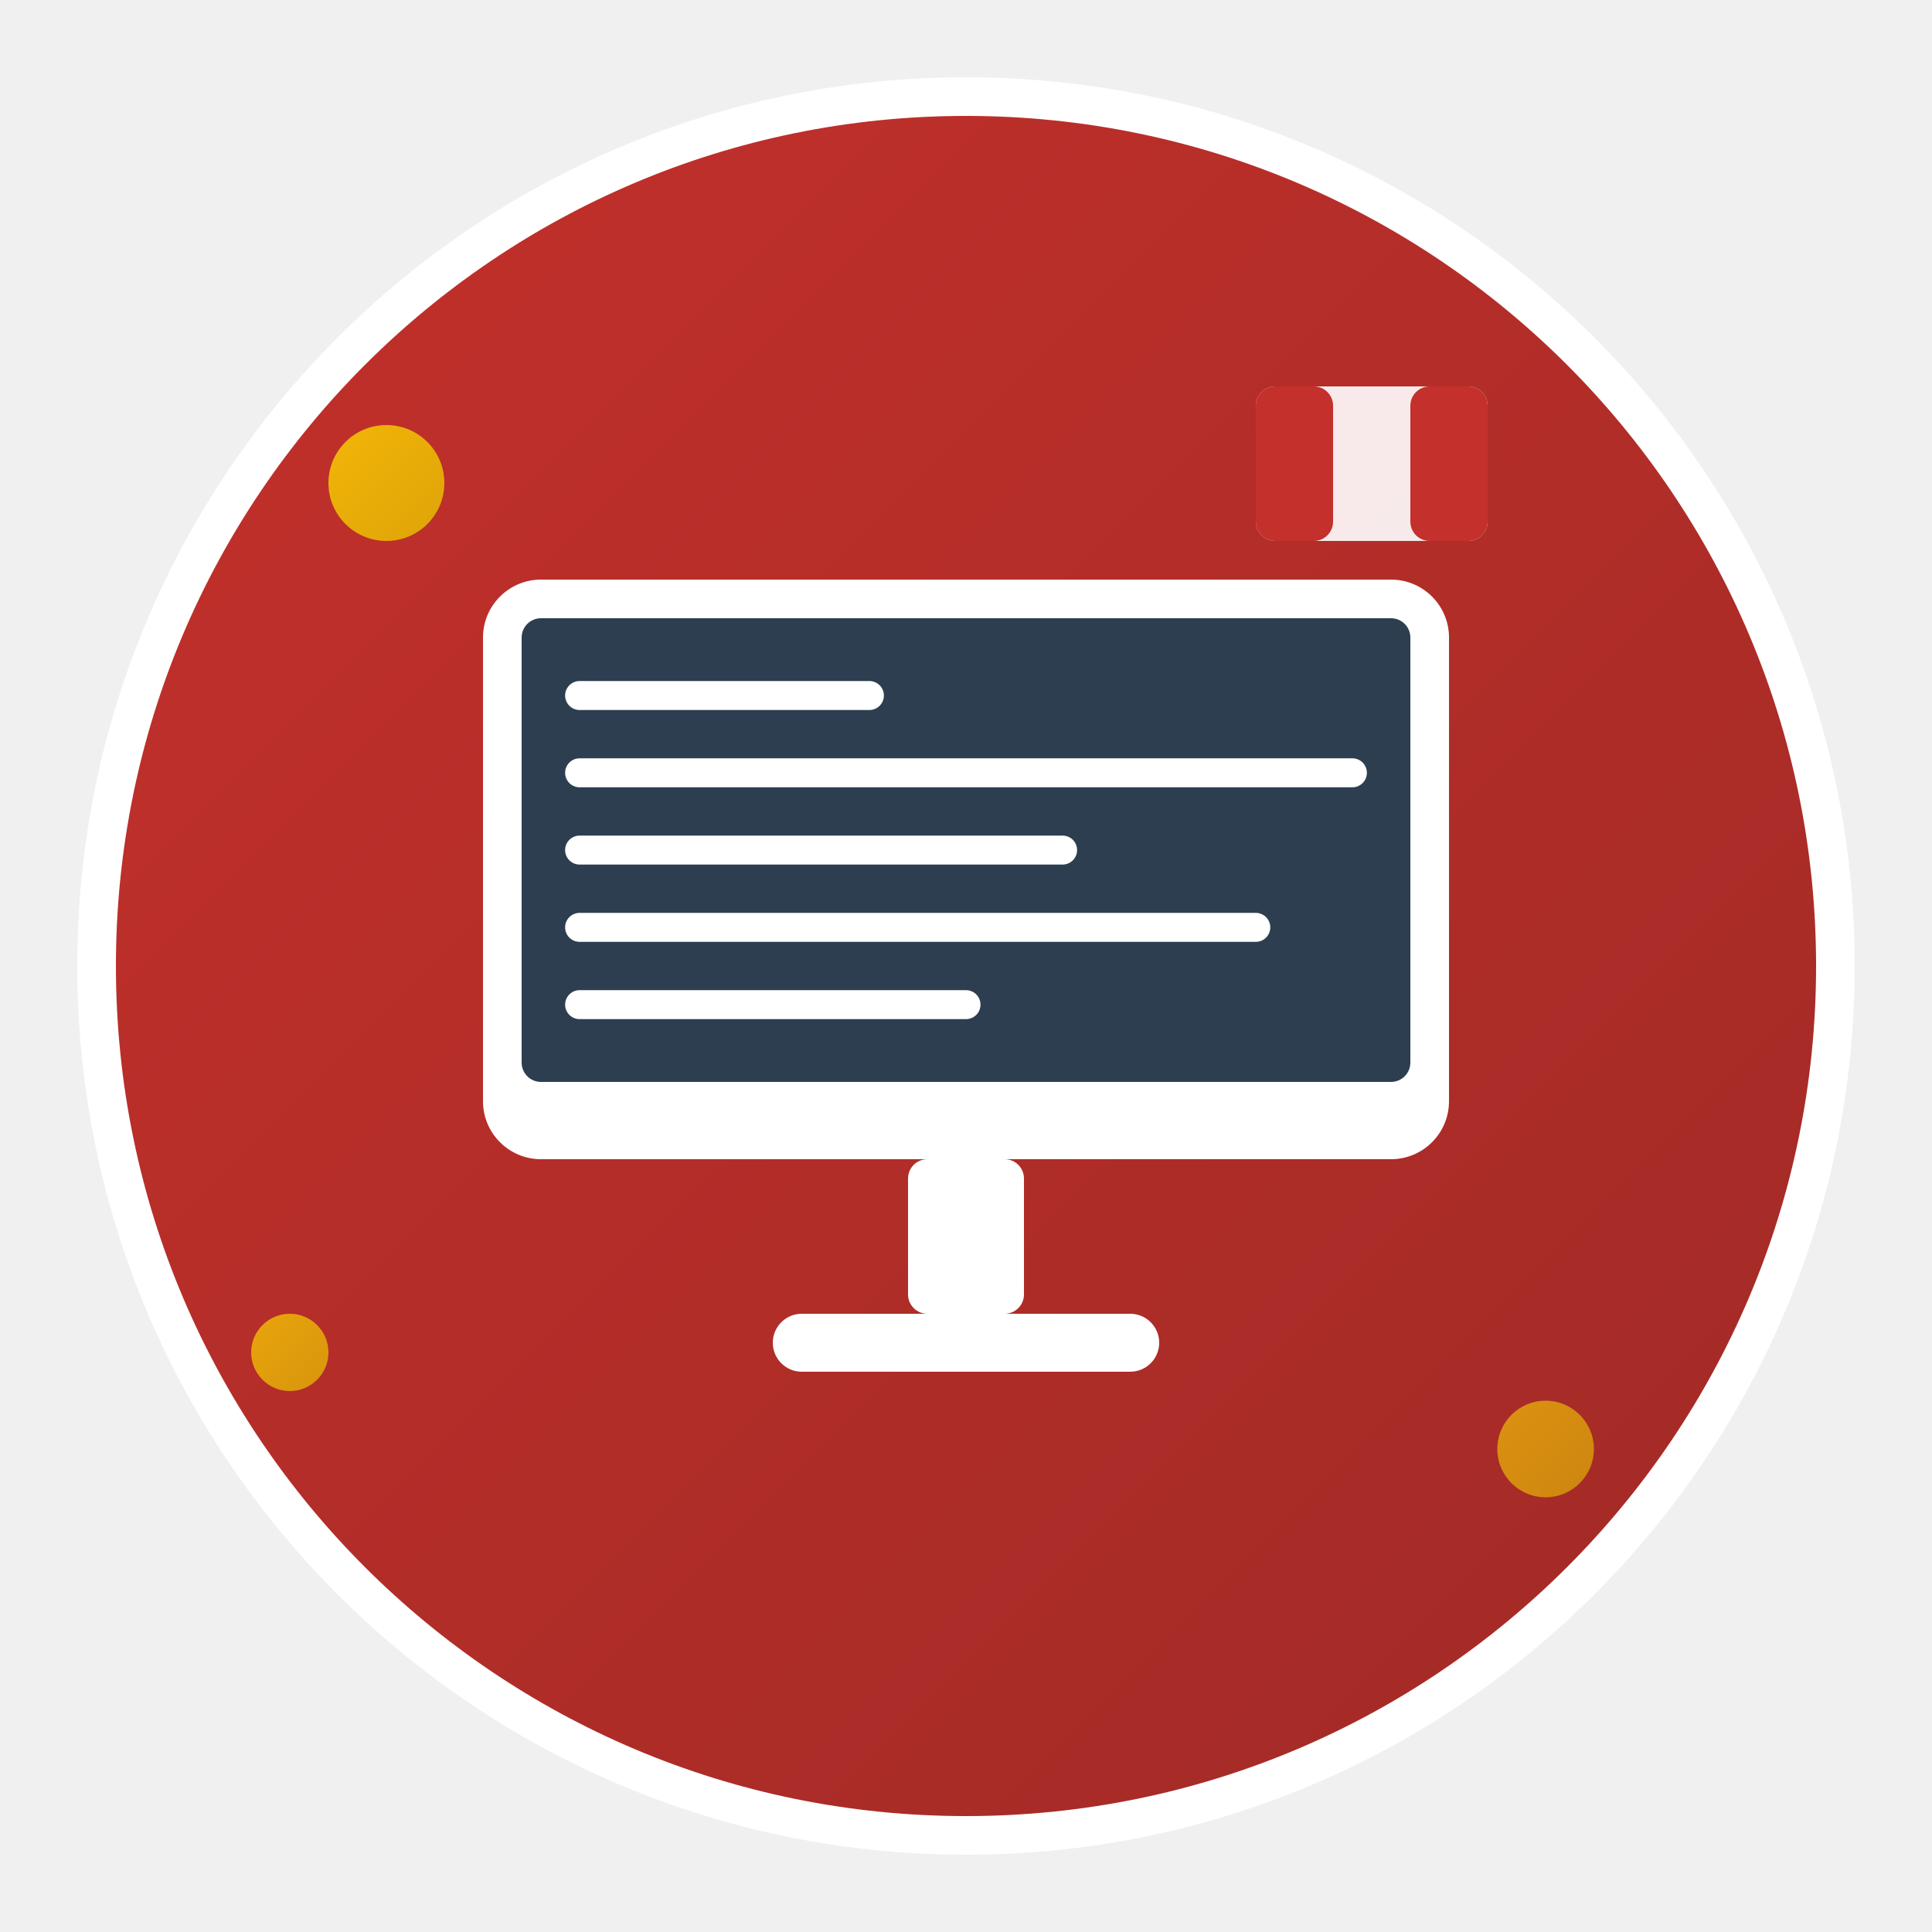
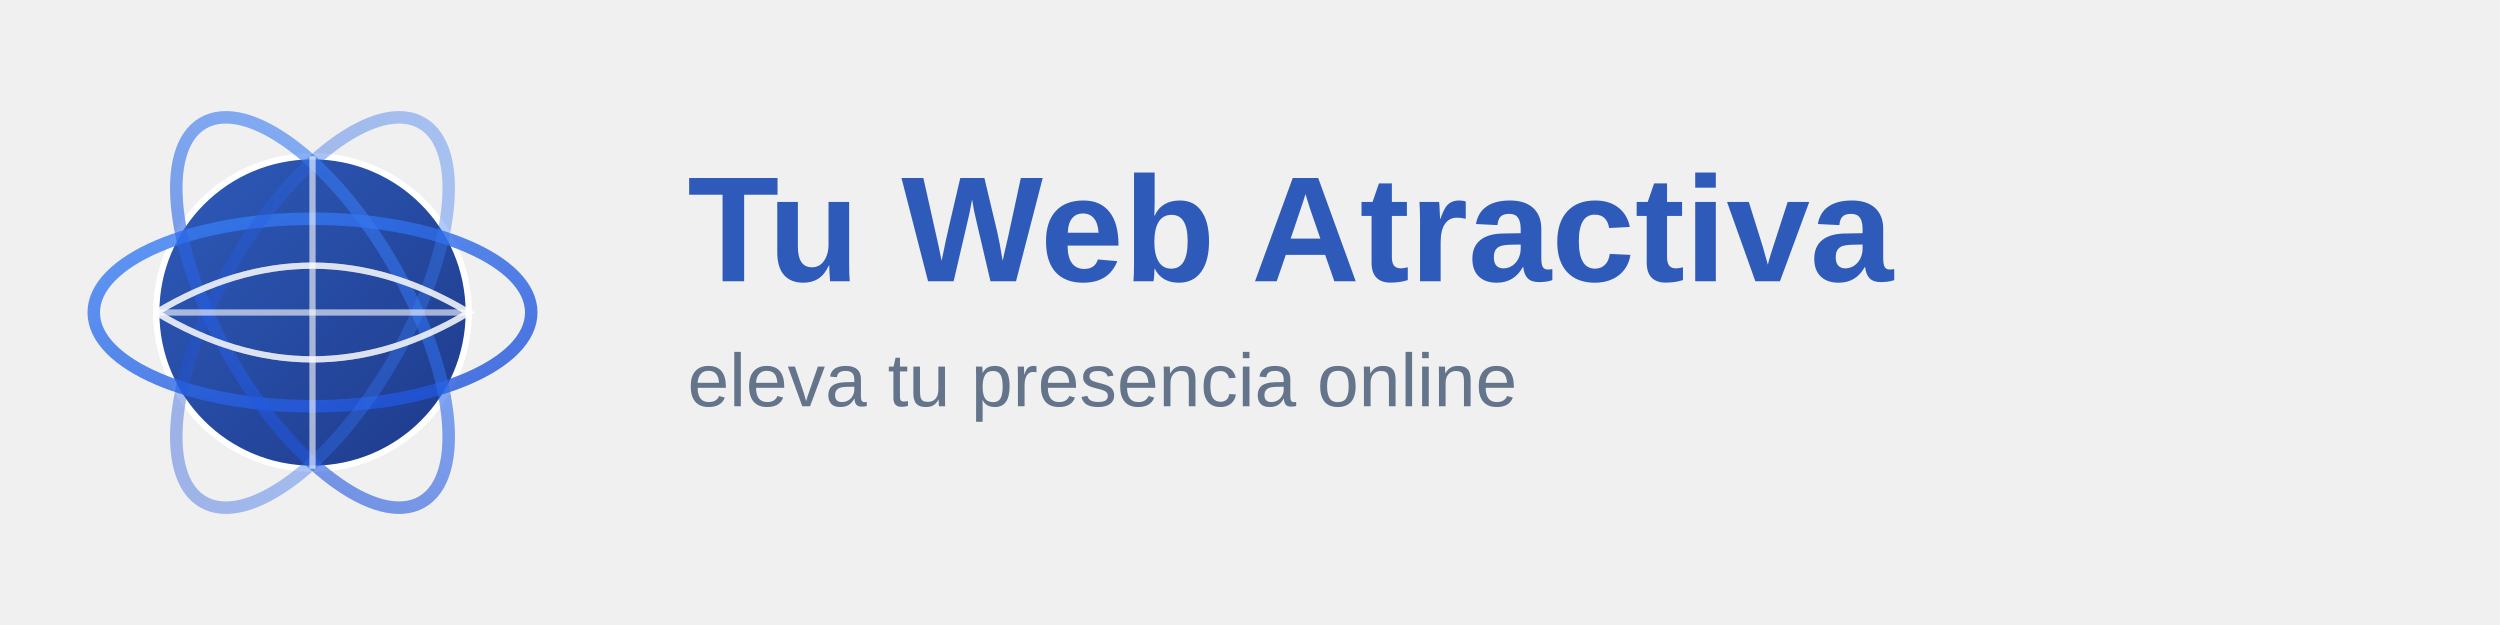
- <svg xmlns="http://www.w3.org/2000/svg" viewBox="0 0 100 100" width="100" height="100">
+ <svg xmlns="http://www.w3.org/2000/svg" viewBox="0 0 400 100" width="400" height="100">
  <defs>
-     <linearGradient id="logoGradient" x1="0%" y1="0%" x2="100%" y2="100%">
-       <stop offset="0%" style="stop-color:#C4302B;stop-opacity:1" />
-       <stop offset="100%" style="stop-color:#A02A26;stop-opacity:1" />
+     <linearGradient id="globeGradient" x1="0%" y1="0%" x2="100%" y2="100%">
+       <stop offset="0%" style="stop-color:#2E5BBA;stop-opacity:1" />
+       <stop offset="100%" style="stop-color:#1E3A8A;stop-opacity:1" />
    </linearGradient>
-     <linearGradient id="accentGradient" x1="0%" y1="0%" x2="100%" y2="100%">
-       <stop offset="0%" style="stop-color:#FFD700;stop-opacity:1" />
-       <stop offset="100%" style="stop-color:#E6C200;stop-opacity:1" />
+     <linearGradient id="ringGradient" x1="0%" y1="0%" x2="100%" y2="100%">
+       <stop offset="0%" style="stop-color:#3B82F6;stop-opacity:1" />
+       <stop offset="100%" style="stop-color:#1D4ED8;stop-opacity:1" />
    </linearGradient>
  </defs>
-   <circle cx="50" cy="50" r="45" fill="url(#logoGradient)" stroke="#fff" stroke-width="2" />
-   <rect x="25" y="30" width="50" height="30" rx="3" fill="#fff" stroke="none" />
-   <rect x="27" y="32" width="46" height="24" rx="1" fill="#2C3E50" />
-   <line x1="30" y1="36" x2="45" y2="36" stroke="#fff" stroke-width="1.5" stroke-linecap="round" />
-   <line x1="30" y1="40" x2="70" y2="40" stroke="#fff" stroke-width="1.5" stroke-linecap="round" />
-   <line x1="30" y1="44" x2="55" y2="44" stroke="#fff" stroke-width="1.5" stroke-linecap="round" />
-   <line x1="30" y1="48" x2="65" y2="48" stroke="#fff" stroke-width="1.5" stroke-linecap="round" />
-   <line x1="30" y1="52" x2="50" y2="52" stroke="#fff" stroke-width="1.5" stroke-linecap="round" />
-   <rect x="47" y="60" width="6" height="8" rx="1" fill="#fff" />
-   <rect x="40" y="68" width="20" height="3" rx="1.5" fill="#fff" />
-   <circle cx="20" cy="25" r="3" fill="url(#accentGradient)" opacity="0.8" />
-   <circle cx="80" cy="75" r="2.5" fill="url(#accentGradient)" opacity="0.6" />
-   <circle cx="15" cy="70" r="2" fill="url(#accentGradient)" opacity="0.7" />
-   <rect x="65" y="20" width="12" height="8" rx="1" fill="#fff" opacity="0.9" />
-   <rect x="65" y="20" width="4" height="8" rx="1" fill="#C4302B" />
-   <rect x="73" y="20" width="4" height="8" rx="1" fill="#C4302B" />
+   <circle cx="50" cy="50" r="25" fill="url(#globeGradient)" stroke="#fff" stroke-width="1" />
+   <ellipse cx="50" cy="50" rx="35" ry="15" fill="none" stroke="url(#ringGradient)" stroke-width="2" opacity="0.8" />
+   <ellipse cx="50" cy="50" rx="35" ry="15" fill="none" stroke="url(#ringGradient)" stroke-width="2" opacity="0.6" transform="rotate(60 50 50)" />
+   <ellipse cx="50" cy="50" rx="35" ry="15" fill="none" stroke="url(#ringGradient)" stroke-width="2" opacity="0.4" transform="rotate(120 50 50)" />
+   <path d="M 25 50 Q 50 35 75 50 Q 50 65 25 50" fill="none" stroke="#fff" stroke-width="1" opacity="0.6" />
+   <path d="M 25 50 Q 50 65 75 50 Q 50 35 25 50" fill="none" stroke="#fff" stroke-width="1" opacity="0.6" />
+   <line x1="50" y1="25" x2="50" y2="75" stroke="#fff" stroke-width="1" opacity="0.6" />
+   <line x1="25" y1="50" x2="75" y2="50" stroke="#fff" stroke-width="1" opacity="0.6" />
+   <text x="110" y="45" font-family="Montserrat, Arial, sans-serif" font-size="24" font-weight="700" fill="#2E5BBA">Tu Web Atractiva</text>
+   <text x="110" y="65" font-family="Montserrat, Arial, sans-serif" font-size="12" font-weight="400" fill="#64748B">eleva tu presencia online</text>
</svg>
